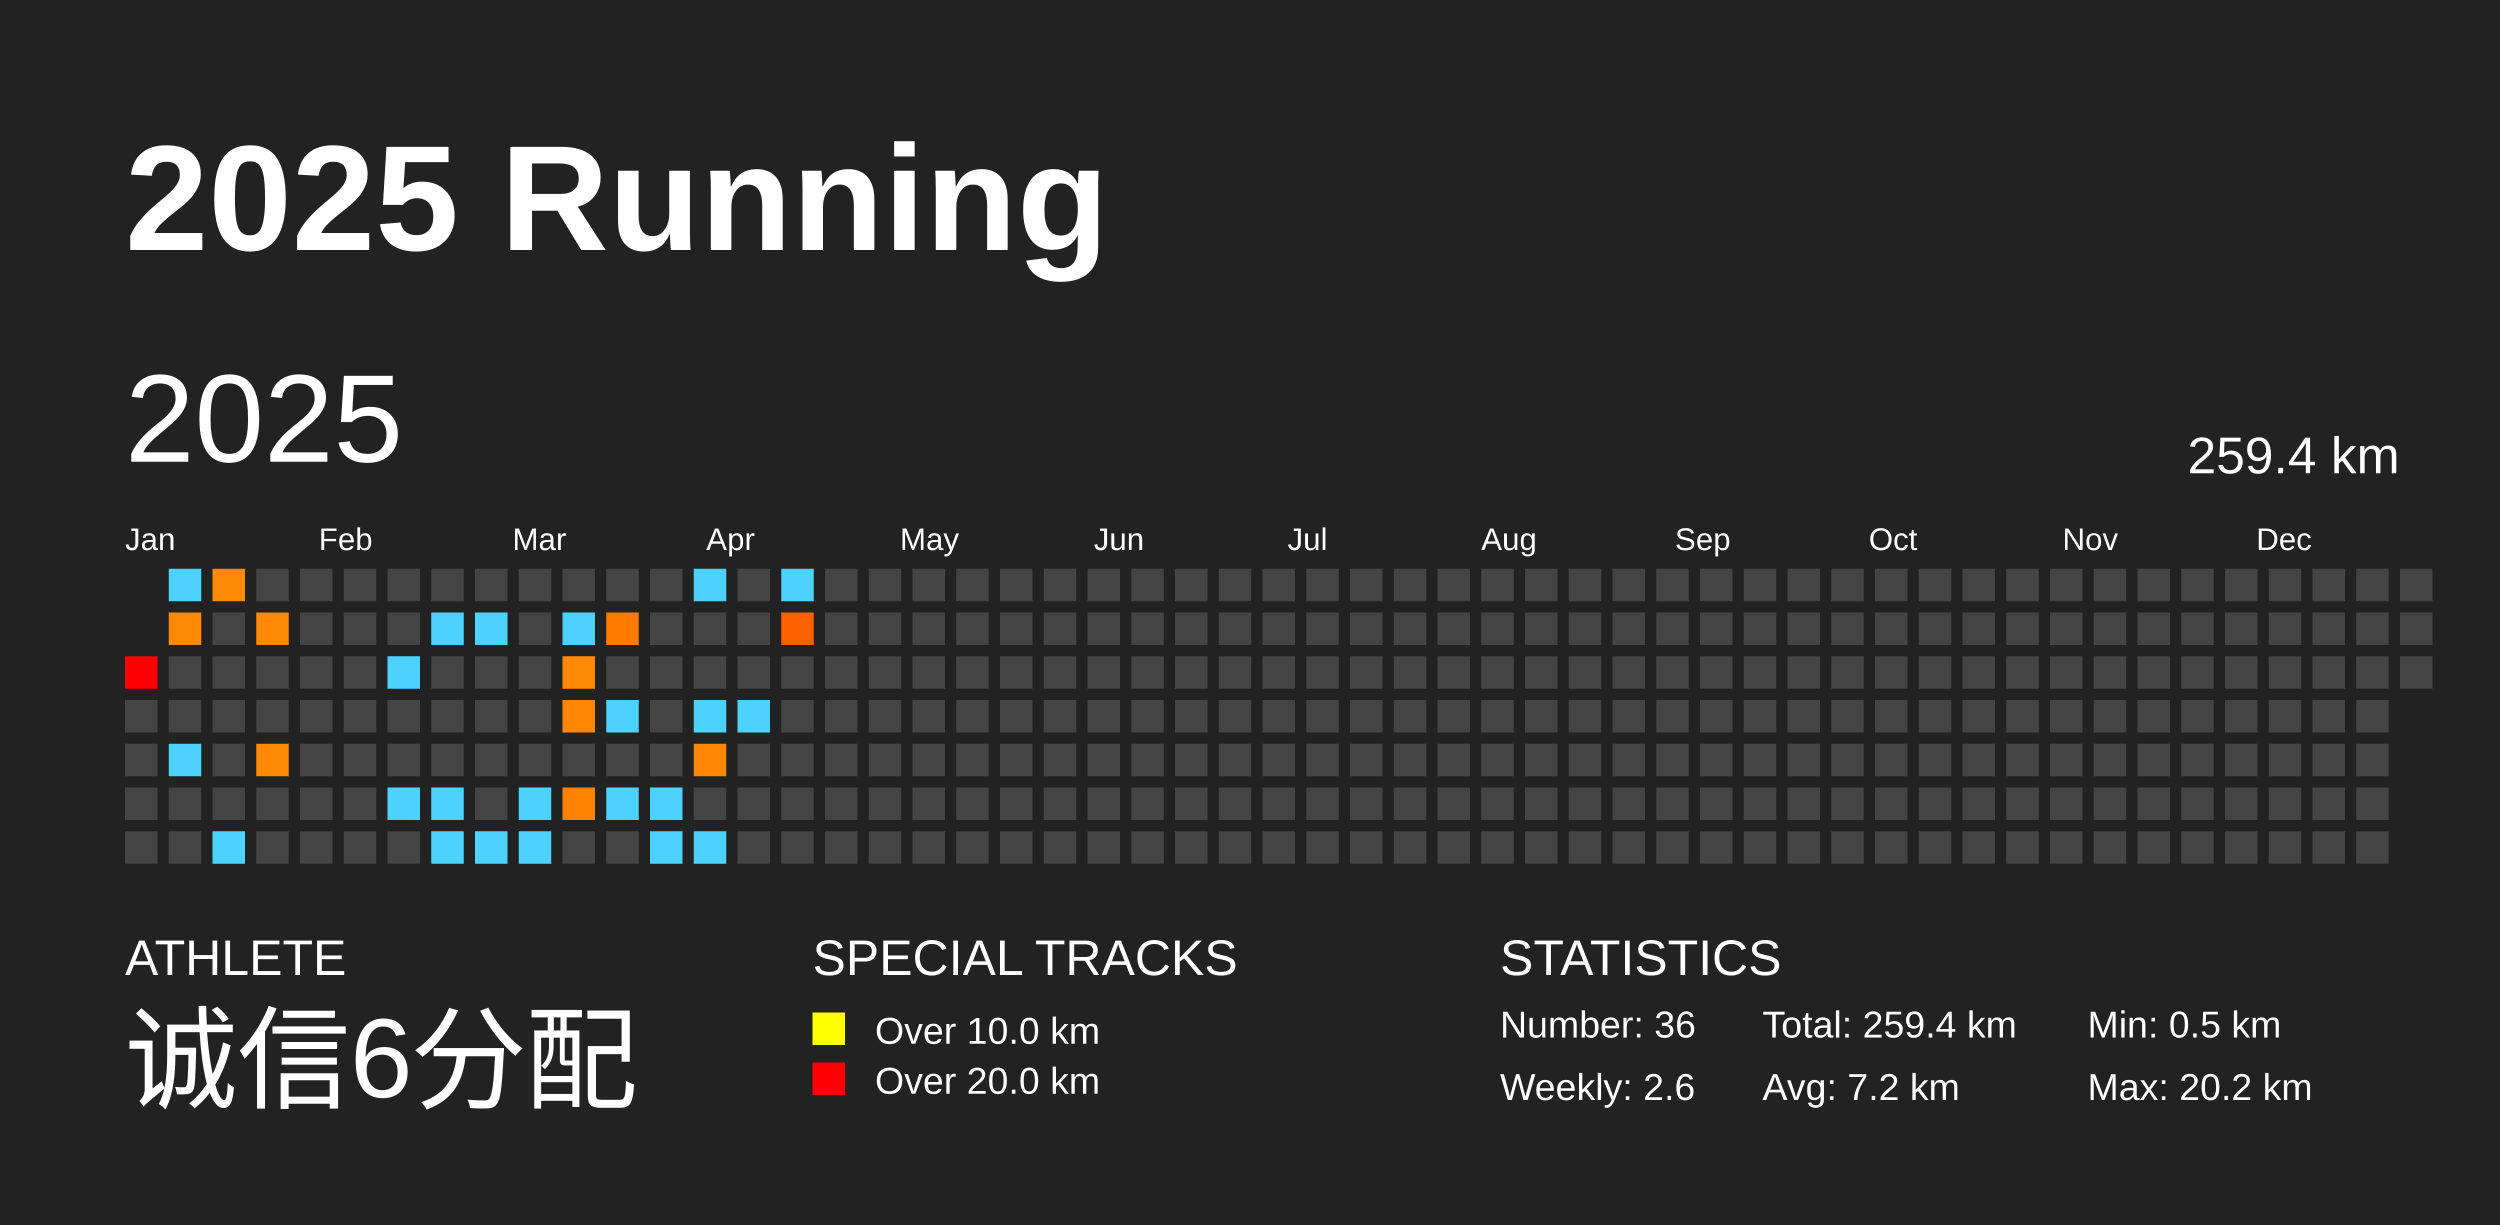
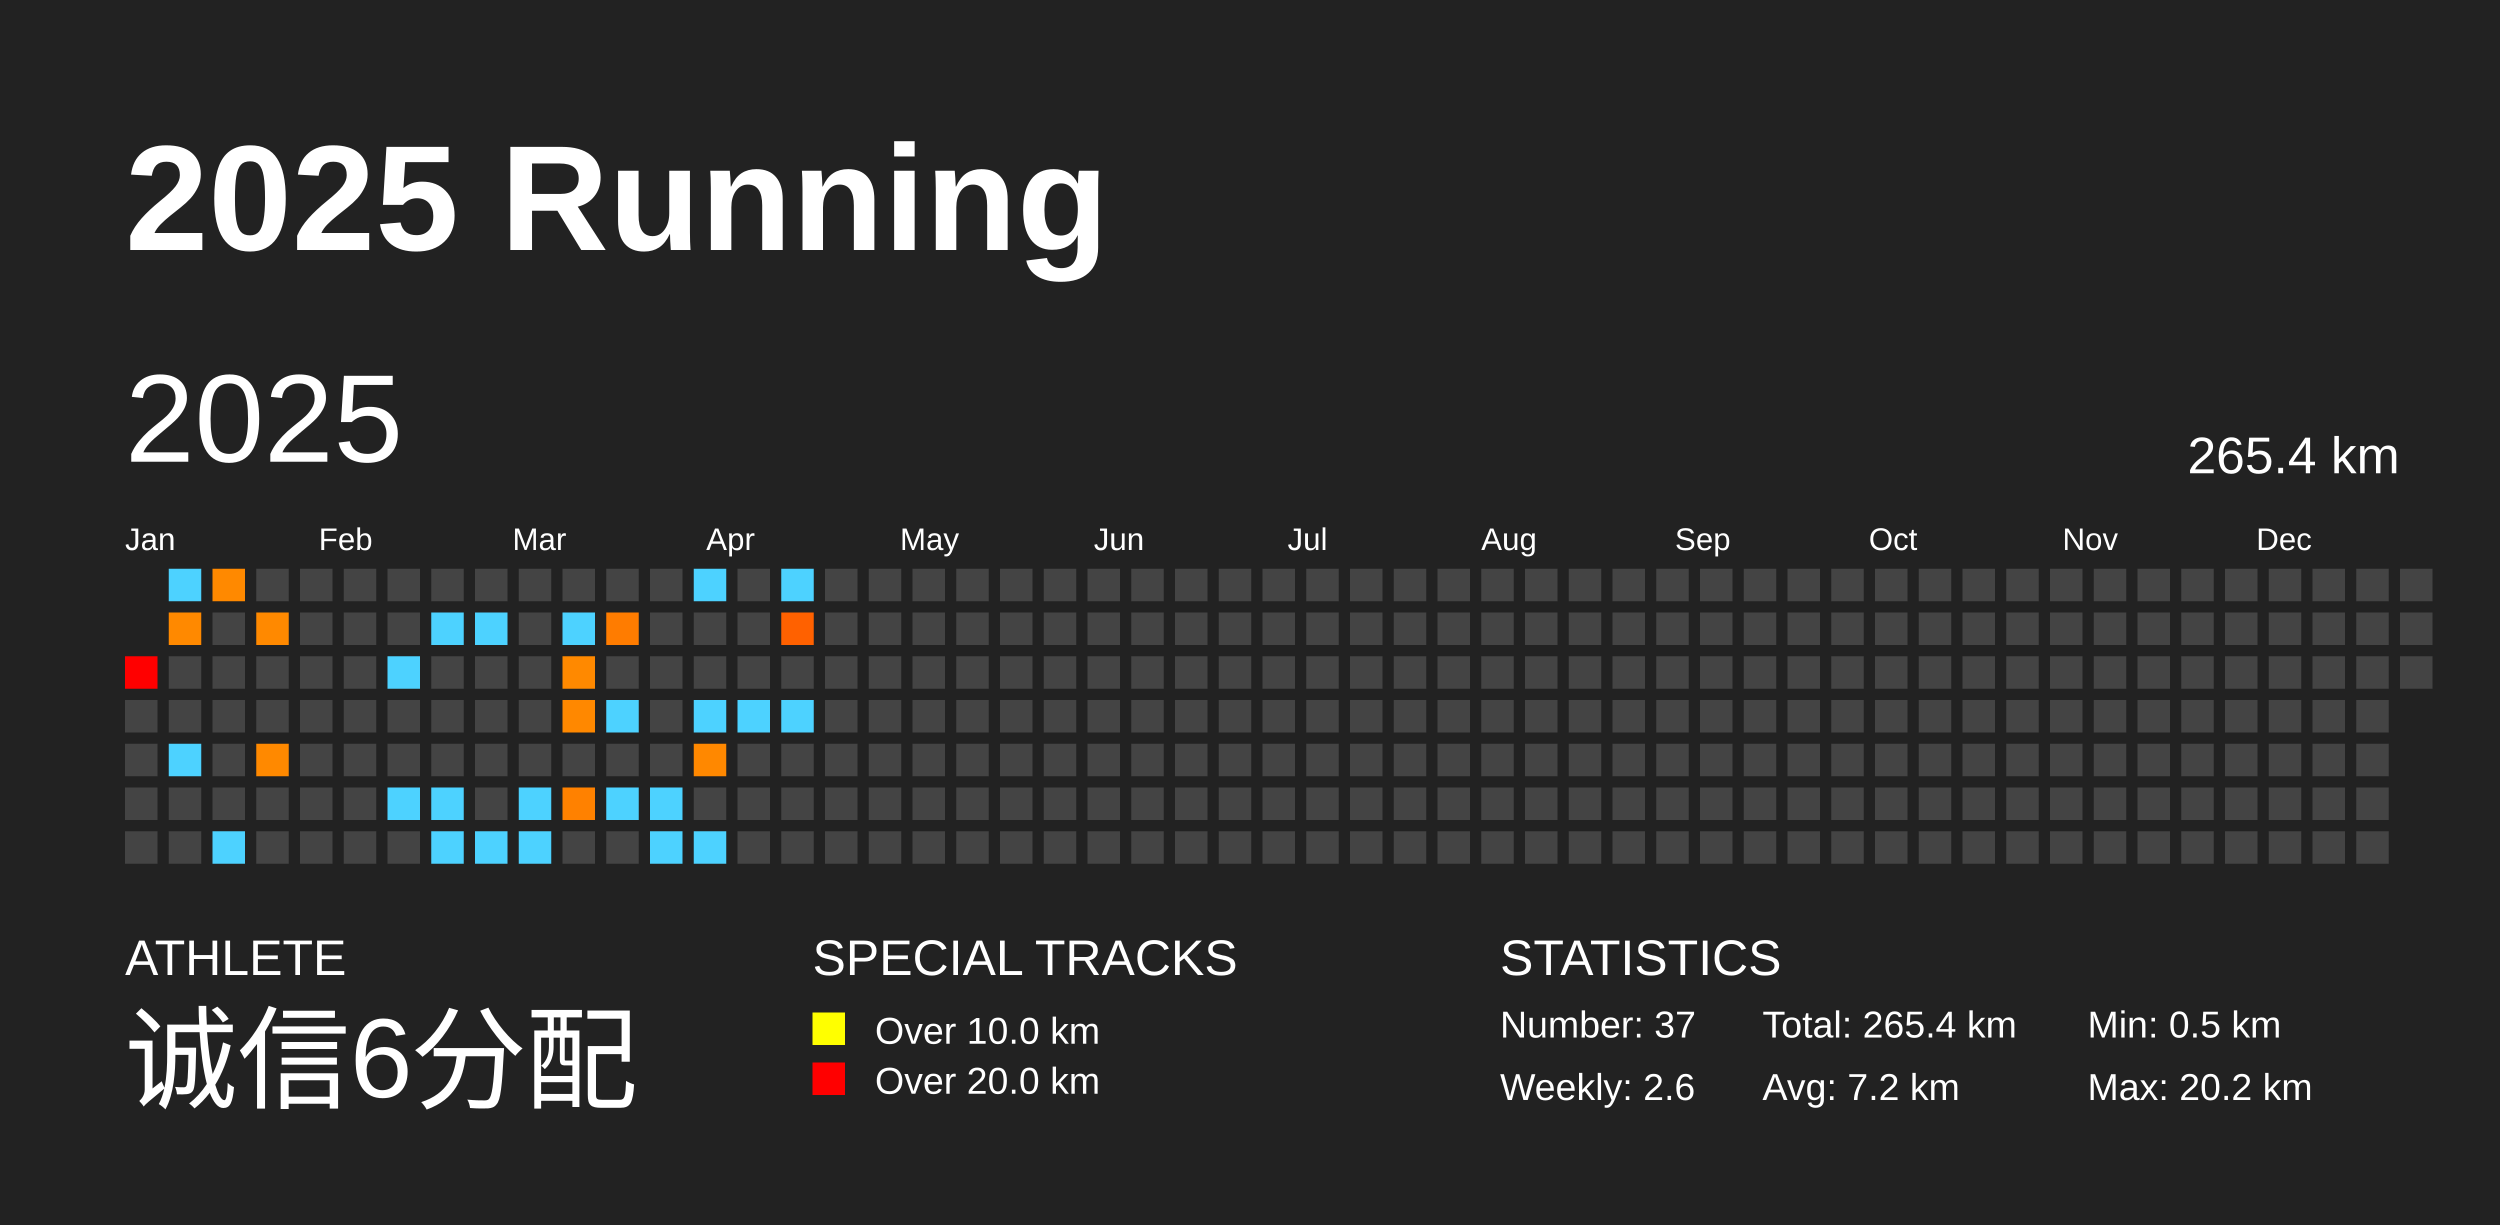
<svg xmlns="http://www.w3.org/2000/svg" baseProfile="full" height="98mm" version="1.1" viewBox="0,0,200,98" width="200mm">
  <defs />
  <rect fill="#222222" height="98" width="200" x="0" y="0" />
  <text fill="#FFFFFF" style="font-size:12px; font-family:Arial; font-weight:bold;" x="10" y="20">2025 Running</text>
  <text fill="#FFFFFF" style="font-size:4px; font-family:Arial" x="10" y="78">ATHLETE</text>
  <text fill="#FFFFFF" style="font-size:9px; font-family:Arial" x="10" y="88">诚信6分配</text>
  <text fill="#FFFFFF" style="font-size:4px; font-family:Arial" x="65" y="78">SPECIAL TRACKS</text>
  <rect fill="yellow" height="2.6" width="2.6" x="65" y="81" />
  <text fill="#FFFFFF" style="font-size:3px; font-family:Arial" x="70" y="83.5">Over 10.0 km</text>
  <rect fill="red" height="2.6" width="2.6" x="65" y="85" />
  <text fill="#FFFFFF" style="font-size:3px; font-family:Arial" x="70" y="87.5">Over 20.0 km</text>
  <text fill="#FFFFFF" style="font-size:4px; font-family:Arial" x="120" y="78">STATISTICS</text>
-   <text fill="#FFFFFF" style="font-size:3px; font-family:Arial" x="120" y="83">Number: 36</text>
+   <text fill="#FFFFFF" style="font-size:3px; font-family:Arial" x="120" y="83">Number: 37</text>
  <text fill="#FFFFFF" style="font-size:3px; font-family:Arial" x="120" y="88">Weekly: 2.6</text>
-   <text fill="#FFFFFF" style="font-size:3px; font-family:Arial" x="141" y="83">Total: 259.4 km</text>
+   <text fill="#FFFFFF" style="font-size:3px; font-family:Arial" x="141" y="83">Total: 265.4 km</text>
  <text fill="#FFFFFF" style="font-size:3px; font-family:Arial" x="141" y="88">Avg: 7.2 km</text>
  <text fill="#FFFFFF" style="font-size:3px; font-family:Arial" x="167" y="83">Min: 0.5 km</text>
  <text fill="#FFFFFF" style="font-size:3px; font-family:Arial" x="167" y="88">Max: 20.2 km</text>
  <text dominant-baseline="hanging" fill="#FFFFFF" style="font-size:10.0px; font-family:Arial;" x="10" y="30">2025</text>
-   <text dominant-baseline="hanging" fill="#FFFFFF" style="font-size:4.125px; font-family:Arial;" x="175" y="35">259.4 km</text>
+   <text dominant-baseline="hanging" fill="#FFFFFF" style="font-size:4.125px; font-family:Arial;" x="175" y="35">265.4 km</text>
  <text fill="#FFFFFF" style="font-size:2.5px; font-family:Arial" x="10.0" y="44">Jan</text>
  <text fill="#FFFFFF" style="font-size:2.5px; font-family:Arial" x="25.5" y="44">Feb</text>
  <text fill="#FFFFFF" style="font-size:2.5px; font-family:Arial" x="41.0" y="44">Mar</text>
  <text fill="#FFFFFF" style="font-size:2.5px; font-family:Arial" x="56.5" y="44">Apr</text>
  <text fill="#FFFFFF" style="font-size:2.5px; font-family:Arial" x="72.0" y="44">May</text>
  <text fill="#FFFFFF" style="font-size:2.5px; font-family:Arial" x="87.5" y="44">Jun</text>
  <text fill="#FFFFFF" style="font-size:2.5px; font-family:Arial" x="103.0" y="44">Jul</text>
  <text fill="#FFFFFF" style="font-size:2.5px; font-family:Arial" x="118.5" y="44">Aug</text>
  <text fill="#FFFFFF" style="font-size:2.5px; font-family:Arial" x="134.0" y="44">Sep</text>
  <text fill="#FFFFFF" style="font-size:2.5px; font-family:Arial" x="149.5" y="44">Oct</text>
  <text fill="#FFFFFF" style="font-size:2.5px; font-family:Arial" x="165.0" y="44">Nov</text>
  <text fill="#FFFFFF" style="font-size:2.5px; font-family:Arial" x="180.5" y="44">Dec</text>
  <rect fill="red" height="2.6" width="2.6" x="10.0" y="52.5" />
  <rect fill="#444444" height="2.6" width="2.6" x="10.0" y="56.0" />
  <rect fill="#444444" height="2.6" width="2.6" x="10.0" y="59.5" />
  <rect fill="#444444" height="2.6" width="2.6" x="10.0" y="63.0" />
  <rect fill="#444444" height="2.6" width="2.6" x="10.0" y="66.5" />
  <rect fill="#4dd2ff" height="2.6" width="2.6" x="13.5" y="45.5" />
  <rect fill="#ff8900" height="2.6" width="2.6" x="13.5" y="49.0" />
  <rect fill="#444444" height="2.6" width="2.6" x="13.5" y="52.5" />
  <rect fill="#444444" height="2.6" width="2.6" x="13.5" y="56.0" />
  <rect fill="#4dd2ff" height="2.6" width="2.6" x="13.5" y="59.5" />
  <rect fill="#444444" height="2.6" width="2.6" x="13.5" y="63.0" />
  <rect fill="#444444" height="2.6" width="2.6" x="13.5" y="66.5" />
  <rect fill="#ff8900" height="2.6" width="2.6" x="17.0" y="45.5" />
  <rect fill="#444444" height="2.6" width="2.6" x="17.0" y="49.0" />
  <rect fill="#444444" height="2.6" width="2.6" x="17.0" y="52.5" />
  <rect fill="#444444" height="2.6" width="2.6" x="17.0" y="56.0" />
  <rect fill="#444444" height="2.6" width="2.6" x="17.0" y="59.5" />
  <rect fill="#444444" height="2.6" width="2.6" x="17.0" y="63.0" />
  <rect fill="#4dd2ff" height="2.6" width="2.6" x="17.0" y="66.5" />
  <rect fill="#444444" height="2.6" width="2.6" x="20.5" y="45.5" />
  <rect fill="#ff8900" height="2.6" width="2.6" x="20.5" y="49.0" />
  <rect fill="#444444" height="2.6" width="2.6" x="20.5" y="52.5" />
  <rect fill="#444444" height="2.6" width="2.6" x="20.5" y="56.0" />
  <rect fill="#ff8900" height="2.6" width="2.6" x="20.5" y="59.5" />
  <rect fill="#444444" height="2.6" width="2.6" x="20.5" y="63.0" />
  <rect fill="#444444" height="2.6" width="2.6" x="20.5" y="66.5" />
  <rect fill="#444444" height="2.6" width="2.6" x="24.0" y="45.5" />
  <rect fill="#444444" height="2.6" width="2.6" x="24.0" y="49.0" />
  <rect fill="#444444" height="2.6" width="2.6" x="24.0" y="52.5" />
  <rect fill="#444444" height="2.6" width="2.6" x="24.0" y="56.0" />
  <rect fill="#444444" height="2.6" width="2.6" x="24.0" y="59.5" />
  <rect fill="#444444" height="2.6" width="2.6" x="24.0" y="63.0" />
  <rect fill="#444444" height="2.6" width="2.6" x="24.0" y="66.5" />
  <rect fill="#444444" height="2.6" width="2.6" x="27.5" y="45.5" />
  <rect fill="#444444" height="2.6" width="2.6" x="27.5" y="49.0" />
  <rect fill="#444444" height="2.6" width="2.6" x="27.5" y="52.5" />
  <rect fill="#444444" height="2.6" width="2.6" x="27.5" y="56.0" />
  <rect fill="#444444" height="2.6" width="2.6" x="27.5" y="59.5" />
  <rect fill="#444444" height="2.6" width="2.6" x="27.5" y="63.0" />
  <rect fill="#444444" height="2.6" width="2.6" x="27.5" y="66.5" />
  <rect fill="#444444" height="2.6" width="2.6" x="31.0" y="45.5" />
  <rect fill="#444444" height="2.6" width="2.6" x="31.0" y="49.0" />
  <rect fill="#4dd2ff" height="2.6" width="2.6" x="31.0" y="52.5" />
  <rect fill="#444444" height="2.6" width="2.6" x="31.0" y="56.0" />
  <rect fill="#444444" height="2.6" width="2.6" x="31.0" y="59.5" />
  <rect fill="#4dd2ff" height="2.6" width="2.6" x="31.0" y="63.0" />
  <rect fill="#444444" height="2.6" width="2.6" x="31.0" y="66.5" />
  <rect fill="#444444" height="2.6" width="2.6" x="34.5" y="45.5" />
  <rect fill="#4dd2ff" height="2.6" width="2.6" x="34.5" y="49.0" />
  <rect fill="#444444" height="2.6" width="2.6" x="34.5" y="52.5" />
  <rect fill="#444444" height="2.6" width="2.6" x="34.5" y="56.0" />
  <rect fill="#444444" height="2.6" width="2.6" x="34.5" y="59.5" />
  <rect fill="#4dd2ff" height="2.6" width="2.6" x="34.5" y="63.0" />
  <rect fill="#4dd2ff" height="2.6" width="2.6" x="34.5" y="66.5" />
  <rect fill="#444444" height="2.6" width="2.6" x="38.0" y="45.5" />
  <rect fill="#4dd2ff" height="2.6" width="2.6" x="38.0" y="49.0" />
  <rect fill="#444444" height="2.6" width="2.6" x="38.0" y="52.5" />
  <rect fill="#444444" height="2.6" width="2.6" x="38.0" y="56.0" />
  <rect fill="#444444" height="2.6" width="2.6" x="38.0" y="59.5" />
  <rect fill="#444444" height="2.6" width="2.6" x="38.0" y="63.0" />
  <rect fill="#4dd2ff" height="2.6" width="2.6" x="38.0" y="66.5" />
  <rect fill="#444444" height="2.6" width="2.6" x="41.5" y="45.5" />
  <rect fill="#444444" height="2.6" width="2.6" x="41.5" y="49.0" />
  <rect fill="#444444" height="2.6" width="2.6" x="41.5" y="52.5" />
  <rect fill="#444444" height="2.6" width="2.6" x="41.5" y="56.0" />
  <rect fill="#444444" height="2.6" width="2.6" x="41.5" y="59.5" />
  <rect fill="#4dd2ff" height="2.6" width="2.6" x="41.5" y="63.0" />
  <rect fill="#4dd2ff" height="2.6" width="2.6" x="41.5" y="66.5" />
  <rect fill="#444444" height="2.6" width="2.6" x="45.0" y="45.5" />
  <rect fill="#4dd2ff" height="2.6" width="2.6" x="45.0" y="49.0" />
  <rect fill="#ff8900" height="2.6" width="2.6" x="45.0" y="52.5" />
  <rect fill="#ff8800" height="2.6" width="2.6" x="45.0" y="56.0" />
  <rect fill="#444444" height="2.6" width="2.6" x="45.0" y="59.5" />
  <rect fill="#ff8100" height="2.6" width="2.6" x="45.0" y="63.0" />
  <rect fill="#444444" height="2.6" width="2.6" x="45.0" y="66.5" />
  <rect fill="#444444" height="2.6" width="2.6" x="48.5" y="45.5" />
  <rect fill="#ff7c00" height="2.6" width="2.6" x="48.5" y="49.0" />
  <rect fill="#444444" height="2.6" width="2.6" x="48.5" y="52.5" />
  <rect fill="#4dd2ff" height="2.6" width="2.6" x="48.5" y="56.0" />
  <rect fill="#444444" height="2.6" width="2.6" x="48.5" y="59.5" />
  <rect fill="#4dd2ff" height="2.6" width="2.6" x="48.5" y="63.0" />
  <rect fill="#444444" height="2.6" width="2.6" x="48.5" y="66.5" />
  <rect fill="#444444" height="2.6" width="2.6" x="52.0" y="45.5" />
  <rect fill="#444444" height="2.6" width="2.6" x="52.0" y="49.0" />
  <rect fill="#444444" height="2.6" width="2.6" x="52.0" y="52.5" />
  <rect fill="#444444" height="2.6" width="2.6" x="52.0" y="56.0" />
  <rect fill="#444444" height="2.6" width="2.6" x="52.0" y="59.5" />
  <rect fill="#4dd2ff" height="2.6" width="2.6" x="52.0" y="63.0" />
  <rect fill="#4dd2ff" height="2.6" width="2.6" x="52.0" y="66.5" />
  <rect fill="#4dd2ff" height="2.6" width="2.6" x="55.5" y="45.5" />
  <rect fill="#444444" height="2.6" width="2.6" x="55.5" y="49.0" />
  <rect fill="#444444" height="2.6" width="2.6" x="55.5" y="52.5" />
  <rect fill="#4dd2ff" height="2.6" width="2.6" x="55.5" y="56.0" />
  <rect fill="#ff8800" height="2.6" width="2.6" x="55.5" y="59.5" />
  <rect fill="#444444" height="2.6" width="2.6" x="55.5" y="63.0" />
  <rect fill="#4dd2ff" height="2.6" width="2.6" x="55.5" y="66.5" />
  <rect fill="#444444" height="2.6" width="2.6" x="59.0" y="45.5" />
  <rect fill="#444444" height="2.6" width="2.6" x="59.0" y="49.0" />
  <rect fill="#444444" height="2.6" width="2.6" x="59.0" y="52.5" />
  <rect fill="#4dd2ff" height="2.6" width="2.6" x="59.0" y="56.0" />
  <rect fill="#444444" height="2.6" width="2.6" x="59.0" y="59.5" />
  <rect fill="#444444" height="2.6" width="2.6" x="59.0" y="63.0" />
  <rect fill="#444444" height="2.6" width="2.6" x="59.0" y="66.5" />
  <rect fill="#4dd2ff" height="2.6" width="2.6" x="62.5" y="45.5" />
  <rect fill="#ff6100" height="2.6" width="2.6" x="62.5" y="49.0" />
  <rect fill="#444444" height="2.6" width="2.6" x="62.5" y="52.5" />
-   <rect fill="#444444" height="2.6" width="2.6" x="62.5" y="56.0" />
+   <rect fill="#4dd2ff" height="2.6" width="2.6" x="62.5" y="56.0" />
  <rect fill="#444444" height="2.6" width="2.6" x="62.5" y="59.5" />
  <rect fill="#444444" height="2.6" width="2.6" x="62.5" y="63.0" />
  <rect fill="#444444" height="2.6" width="2.6" x="62.5" y="66.5" />
  <rect fill="#444444" height="2.6" width="2.6" x="66.0" y="45.5" />
  <rect fill="#444444" height="2.6" width="2.6" x="66.0" y="49.0" />
  <rect fill="#444444" height="2.6" width="2.6" x="66.0" y="52.5" />
  <rect fill="#444444" height="2.6" width="2.6" x="66.0" y="56.0" />
  <rect fill="#444444" height="2.6" width="2.6" x="66.0" y="59.5" />
  <rect fill="#444444" height="2.6" width="2.6" x="66.0" y="63.0" />
  <rect fill="#444444" height="2.6" width="2.6" x="66.0" y="66.5" />
  <rect fill="#444444" height="2.6" width="2.6" x="69.5" y="45.5" />
  <rect fill="#444444" height="2.6" width="2.6" x="69.5" y="49.0" />
  <rect fill="#444444" height="2.6" width="2.6" x="69.5" y="52.5" />
  <rect fill="#444444" height="2.6" width="2.6" x="69.5" y="56.0" />
  <rect fill="#444444" height="2.6" width="2.6" x="69.5" y="59.5" />
  <rect fill="#444444" height="2.6" width="2.6" x="69.5" y="63.0" />
  <rect fill="#444444" height="2.6" width="2.6" x="69.5" y="66.5" />
  <rect fill="#444444" height="2.6" width="2.6" x="73.0" y="45.5" />
  <rect fill="#444444" height="2.6" width="2.6" x="73.0" y="49.0" />
  <rect fill="#444444" height="2.6" width="2.6" x="73.0" y="52.5" />
  <rect fill="#444444" height="2.6" width="2.6" x="73.0" y="56.0" />
  <rect fill="#444444" height="2.6" width="2.6" x="73.0" y="59.5" />
  <rect fill="#444444" height="2.6" width="2.6" x="73.0" y="63.0" />
  <rect fill="#444444" height="2.6" width="2.6" x="73.0" y="66.5" />
  <rect fill="#444444" height="2.6" width="2.6" x="76.5" y="45.5" />
  <rect fill="#444444" height="2.6" width="2.6" x="76.5" y="49.0" />
  <rect fill="#444444" height="2.6" width="2.6" x="76.5" y="52.5" />
  <rect fill="#444444" height="2.6" width="2.6" x="76.5" y="56.0" />
  <rect fill="#444444" height="2.6" width="2.6" x="76.5" y="59.5" />
  <rect fill="#444444" height="2.6" width="2.6" x="76.5" y="63.0" />
  <rect fill="#444444" height="2.6" width="2.6" x="76.5" y="66.5" />
  <rect fill="#444444" height="2.6" width="2.6" x="80.0" y="45.5" />
  <rect fill="#444444" height="2.6" width="2.6" x="80.0" y="49.0" />
  <rect fill="#444444" height="2.6" width="2.6" x="80.0" y="52.5" />
  <rect fill="#444444" height="2.6" width="2.6" x="80.0" y="56.0" />
  <rect fill="#444444" height="2.6" width="2.6" x="80.0" y="59.5" />
  <rect fill="#444444" height="2.6" width="2.6" x="80.0" y="63.0" />
  <rect fill="#444444" height="2.6" width="2.6" x="80.0" y="66.5" />
  <rect fill="#444444" height="2.6" width="2.6" x="83.5" y="45.5" />
  <rect fill="#444444" height="2.6" width="2.6" x="83.5" y="49.0" />
  <rect fill="#444444" height="2.6" width="2.6" x="83.5" y="52.5" />
  <rect fill="#444444" height="2.6" width="2.6" x="83.5" y="56.0" />
  <rect fill="#444444" height="2.6" width="2.6" x="83.5" y="59.5" />
  <rect fill="#444444" height="2.6" width="2.6" x="83.5" y="63.0" />
  <rect fill="#444444" height="2.6" width="2.6" x="83.5" y="66.5" />
  <rect fill="#444444" height="2.6" width="2.6" x="87.0" y="45.5" />
  <rect fill="#444444" height="2.6" width="2.6" x="87.0" y="49.0" />
  <rect fill="#444444" height="2.6" width="2.6" x="87.0" y="52.5" />
  <rect fill="#444444" height="2.6" width="2.6" x="87.0" y="56.0" />
  <rect fill="#444444" height="2.6" width="2.6" x="87.0" y="59.5" />
  <rect fill="#444444" height="2.6" width="2.6" x="87.0" y="63.0" />
  <rect fill="#444444" height="2.6" width="2.6" x="87.0" y="66.5" />
  <rect fill="#444444" height="2.6" width="2.6" x="90.5" y="45.5" />
  <rect fill="#444444" height="2.6" width="2.6" x="90.5" y="49.0" />
  <rect fill="#444444" height="2.6" width="2.6" x="90.5" y="52.5" />
  <rect fill="#444444" height="2.6" width="2.6" x="90.5" y="56.0" />
  <rect fill="#444444" height="2.6" width="2.6" x="90.5" y="59.5" />
  <rect fill="#444444" height="2.6" width="2.6" x="90.5" y="63.0" />
  <rect fill="#444444" height="2.6" width="2.6" x="90.5" y="66.5" />
  <rect fill="#444444" height="2.6" width="2.6" x="94.0" y="45.5" />
  <rect fill="#444444" height="2.6" width="2.6" x="94.0" y="49.0" />
  <rect fill="#444444" height="2.6" width="2.6" x="94.0" y="52.5" />
  <rect fill="#444444" height="2.6" width="2.6" x="94.0" y="56.0" />
  <rect fill="#444444" height="2.6" width="2.6" x="94.0" y="59.5" />
  <rect fill="#444444" height="2.6" width="2.6" x="94.0" y="63.0" />
  <rect fill="#444444" height="2.6" width="2.6" x="94.0" y="66.5" />
  <rect fill="#444444" height="2.6" width="2.6" x="97.5" y="45.5" />
  <rect fill="#444444" height="2.6" width="2.6" x="97.5" y="49.0" />
  <rect fill="#444444" height="2.6" width="2.6" x="97.5" y="52.5" />
  <rect fill="#444444" height="2.6" width="2.6" x="97.5" y="56.0" />
  <rect fill="#444444" height="2.6" width="2.6" x="97.5" y="59.5" />
  <rect fill="#444444" height="2.6" width="2.6" x="97.5" y="63.0" />
  <rect fill="#444444" height="2.6" width="2.6" x="97.5" y="66.5" />
  <rect fill="#444444" height="2.6" width="2.6" x="101.0" y="45.5" />
  <rect fill="#444444" height="2.6" width="2.6" x="101.0" y="49.0" />
  <rect fill="#444444" height="2.6" width="2.6" x="101.0" y="52.5" />
  <rect fill="#444444" height="2.6" width="2.6" x="101.0" y="56.0" />
  <rect fill="#444444" height="2.6" width="2.6" x="101.0" y="59.5" />
  <rect fill="#444444" height="2.6" width="2.6" x="101.0" y="63.0" />
  <rect fill="#444444" height="2.6" width="2.6" x="101.0" y="66.5" />
  <rect fill="#444444" height="2.6" width="2.6" x="104.5" y="45.5" />
  <rect fill="#444444" height="2.6" width="2.6" x="104.5" y="49.0" />
  <rect fill="#444444" height="2.6" width="2.6" x="104.5" y="52.5" />
  <rect fill="#444444" height="2.6" width="2.6" x="104.5" y="56.0" />
  <rect fill="#444444" height="2.6" width="2.6" x="104.5" y="59.5" />
  <rect fill="#444444" height="2.6" width="2.6" x="104.5" y="63.0" />
  <rect fill="#444444" height="2.6" width="2.6" x="104.5" y="66.5" />
  <rect fill="#444444" height="2.6" width="2.6" x="108.0" y="45.5" />
  <rect fill="#444444" height="2.6" width="2.6" x="108.0" y="49.0" />
  <rect fill="#444444" height="2.6" width="2.6" x="108.0" y="52.5" />
  <rect fill="#444444" height="2.6" width="2.6" x="108.0" y="56.0" />
  <rect fill="#444444" height="2.6" width="2.6" x="108.0" y="59.5" />
  <rect fill="#444444" height="2.6" width="2.6" x="108.0" y="63.0" />
  <rect fill="#444444" height="2.6" width="2.6" x="108.0" y="66.5" />
  <rect fill="#444444" height="2.6" width="2.6" x="111.5" y="45.5" />
  <rect fill="#444444" height="2.6" width="2.6" x="111.5" y="49.0" />
  <rect fill="#444444" height="2.6" width="2.6" x="111.5" y="52.5" />
  <rect fill="#444444" height="2.6" width="2.6" x="111.5" y="56.0" />
  <rect fill="#444444" height="2.6" width="2.6" x="111.5" y="59.5" />
  <rect fill="#444444" height="2.6" width="2.6" x="111.5" y="63.0" />
  <rect fill="#444444" height="2.6" width="2.6" x="111.5" y="66.5" />
  <rect fill="#444444" height="2.6" width="2.6" x="115.0" y="45.5" />
  <rect fill="#444444" height="2.6" width="2.6" x="115.0" y="49.0" />
  <rect fill="#444444" height="2.6" width="2.6" x="115.0" y="52.5" />
  <rect fill="#444444" height="2.6" width="2.6" x="115.0" y="56.0" />
  <rect fill="#444444" height="2.6" width="2.6" x="115.0" y="59.5" />
  <rect fill="#444444" height="2.6" width="2.6" x="115.0" y="63.0" />
  <rect fill="#444444" height="2.6" width="2.6" x="115.0" y="66.5" />
  <rect fill="#444444" height="2.6" width="2.6" x="118.5" y="45.5" />
  <rect fill="#444444" height="2.6" width="2.6" x="118.5" y="49.0" />
  <rect fill="#444444" height="2.6" width="2.6" x="118.5" y="52.5" />
  <rect fill="#444444" height="2.6" width="2.6" x="118.5" y="56.0" />
  <rect fill="#444444" height="2.6" width="2.6" x="118.5" y="59.5" />
  <rect fill="#444444" height="2.6" width="2.6" x="118.5" y="63.0" />
  <rect fill="#444444" height="2.6" width="2.6" x="118.5" y="66.5" />
  <rect fill="#444444" height="2.6" width="2.6" x="122.0" y="45.5" />
  <rect fill="#444444" height="2.6" width="2.6" x="122.0" y="49.0" />
  <rect fill="#444444" height="2.6" width="2.6" x="122.0" y="52.5" />
  <rect fill="#444444" height="2.6" width="2.6" x="122.0" y="56.0" />
  <rect fill="#444444" height="2.6" width="2.6" x="122.0" y="59.5" />
  <rect fill="#444444" height="2.6" width="2.6" x="122.0" y="63.0" />
  <rect fill="#444444" height="2.6" width="2.6" x="122.0" y="66.5" />
  <rect fill="#444444" height="2.6" width="2.6" x="125.5" y="45.5" />
  <rect fill="#444444" height="2.6" width="2.6" x="125.5" y="49.0" />
  <rect fill="#444444" height="2.6" width="2.6" x="125.5" y="52.5" />
  <rect fill="#444444" height="2.6" width="2.6" x="125.5" y="56.0" />
  <rect fill="#444444" height="2.6" width="2.6" x="125.5" y="59.5" />
  <rect fill="#444444" height="2.6" width="2.6" x="125.5" y="63.0" />
  <rect fill="#444444" height="2.6" width="2.6" x="125.5" y="66.5" />
  <rect fill="#444444" height="2.6" width="2.6" x="129.0" y="45.5" />
  <rect fill="#444444" height="2.6" width="2.6" x="129.0" y="49.0" />
  <rect fill="#444444" height="2.6" width="2.6" x="129.0" y="52.5" />
  <rect fill="#444444" height="2.6" width="2.6" x="129.0" y="56.0" />
  <rect fill="#444444" height="2.6" width="2.6" x="129.0" y="59.5" />
  <rect fill="#444444" height="2.6" width="2.6" x="129.0" y="63.0" />
  <rect fill="#444444" height="2.6" width="2.6" x="129.0" y="66.5" />
  <rect fill="#444444" height="2.6" width="2.6" x="132.5" y="45.5" />
  <rect fill="#444444" height="2.6" width="2.6" x="132.5" y="49.0" />
  <rect fill="#444444" height="2.6" width="2.6" x="132.5" y="52.5" />
  <rect fill="#444444" height="2.6" width="2.6" x="132.5" y="56.0" />
  <rect fill="#444444" height="2.6" width="2.6" x="132.5" y="59.5" />
  <rect fill="#444444" height="2.6" width="2.6" x="132.5" y="63.0" />
  <rect fill="#444444" height="2.6" width="2.6" x="132.5" y="66.5" />
  <rect fill="#444444" height="2.6" width="2.6" x="136.0" y="45.5" />
  <rect fill="#444444" height="2.6" width="2.6" x="136.0" y="49.0" />
  <rect fill="#444444" height="2.6" width="2.6" x="136.0" y="52.5" />
  <rect fill="#444444" height="2.6" width="2.6" x="136.0" y="56.0" />
  <rect fill="#444444" height="2.6" width="2.6" x="136.0" y="59.5" />
  <rect fill="#444444" height="2.6" width="2.6" x="136.0" y="63.0" />
  <rect fill="#444444" height="2.6" width="2.6" x="136.0" y="66.5" />
  <rect fill="#444444" height="2.6" width="2.6" x="139.5" y="45.5" />
  <rect fill="#444444" height="2.6" width="2.6" x="139.5" y="49.0" />
  <rect fill="#444444" height="2.6" width="2.6" x="139.5" y="52.5" />
  <rect fill="#444444" height="2.6" width="2.6" x="139.5" y="56.0" />
  <rect fill="#444444" height="2.6" width="2.6" x="139.5" y="59.5" />
  <rect fill="#444444" height="2.6" width="2.6" x="139.5" y="63.0" />
  <rect fill="#444444" height="2.6" width="2.6" x="139.5" y="66.5" />
  <rect fill="#444444" height="2.6" width="2.6" x="143.0" y="45.5" />
  <rect fill="#444444" height="2.6" width="2.6" x="143.0" y="49.0" />
  <rect fill="#444444" height="2.6" width="2.6" x="143.0" y="52.5" />
  <rect fill="#444444" height="2.6" width="2.6" x="143.0" y="56.0" />
  <rect fill="#444444" height="2.6" width="2.6" x="143.0" y="59.5" />
  <rect fill="#444444" height="2.6" width="2.6" x="143.0" y="63.0" />
  <rect fill="#444444" height="2.6" width="2.6" x="143.0" y="66.5" />
  <rect fill="#444444" height="2.6" width="2.6" x="146.5" y="45.5" />
  <rect fill="#444444" height="2.6" width="2.6" x="146.5" y="49.0" />
  <rect fill="#444444" height="2.6" width="2.6" x="146.5" y="52.5" />
  <rect fill="#444444" height="2.6" width="2.6" x="146.5" y="56.0" />
  <rect fill="#444444" height="2.6" width="2.6" x="146.5" y="59.5" />
  <rect fill="#444444" height="2.6" width="2.6" x="146.5" y="63.0" />
  <rect fill="#444444" height="2.6" width="2.6" x="146.5" y="66.5" />
  <rect fill="#444444" height="2.6" width="2.6" x="150.0" y="45.5" />
  <rect fill="#444444" height="2.6" width="2.6" x="150.0" y="49.0" />
  <rect fill="#444444" height="2.6" width="2.6" x="150.0" y="52.5" />
  <rect fill="#444444" height="2.6" width="2.6" x="150.0" y="56.0" />
  <rect fill="#444444" height="2.6" width="2.6" x="150.0" y="59.5" />
  <rect fill="#444444" height="2.6" width="2.6" x="150.0" y="63.0" />
  <rect fill="#444444" height="2.6" width="2.6" x="150.0" y="66.5" />
  <rect fill="#444444" height="2.6" width="2.6" x="153.5" y="45.5" />
  <rect fill="#444444" height="2.6" width="2.6" x="153.5" y="49.0" />
  <rect fill="#444444" height="2.6" width="2.6" x="153.5" y="52.5" />
  <rect fill="#444444" height="2.6" width="2.6" x="153.5" y="56.0" />
  <rect fill="#444444" height="2.6" width="2.6" x="153.5" y="59.5" />
  <rect fill="#444444" height="2.6" width="2.6" x="153.5" y="63.0" />
  <rect fill="#444444" height="2.6" width="2.6" x="153.5" y="66.5" />
  <rect fill="#444444" height="2.6" width="2.6" x="157.0" y="45.5" />
  <rect fill="#444444" height="2.6" width="2.6" x="157.0" y="49.0" />
  <rect fill="#444444" height="2.6" width="2.6" x="157.0" y="52.5" />
  <rect fill="#444444" height="2.6" width="2.6" x="157.0" y="56.0" />
  <rect fill="#444444" height="2.6" width="2.6" x="157.0" y="59.5" />
  <rect fill="#444444" height="2.6" width="2.6" x="157.0" y="63.0" />
  <rect fill="#444444" height="2.6" width="2.6" x="157.0" y="66.5" />
  <rect fill="#444444" height="2.6" width="2.6" x="160.5" y="45.5" />
  <rect fill="#444444" height="2.6" width="2.6" x="160.5" y="49.0" />
  <rect fill="#444444" height="2.6" width="2.6" x="160.5" y="52.5" />
  <rect fill="#444444" height="2.6" width="2.6" x="160.5" y="56.0" />
  <rect fill="#444444" height="2.6" width="2.6" x="160.5" y="59.5" />
  <rect fill="#444444" height="2.6" width="2.6" x="160.5" y="63.0" />
  <rect fill="#444444" height="2.6" width="2.6" x="160.5" y="66.5" />
  <rect fill="#444444" height="2.6" width="2.6" x="164.0" y="45.5" />
  <rect fill="#444444" height="2.6" width="2.6" x="164.0" y="49.0" />
  <rect fill="#444444" height="2.6" width="2.6" x="164.0" y="52.5" />
  <rect fill="#444444" height="2.6" width="2.6" x="164.0" y="56.0" />
  <rect fill="#444444" height="2.6" width="2.6" x="164.0" y="59.5" />
  <rect fill="#444444" height="2.6" width="2.6" x="164.0" y="63.0" />
  <rect fill="#444444" height="2.6" width="2.6" x="164.0" y="66.5" />
  <rect fill="#444444" height="2.6" width="2.6" x="167.5" y="45.5" />
  <rect fill="#444444" height="2.6" width="2.6" x="167.5" y="49.0" />
  <rect fill="#444444" height="2.6" width="2.6" x="167.5" y="52.5" />
  <rect fill="#444444" height="2.6" width="2.6" x="167.5" y="56.0" />
  <rect fill="#444444" height="2.6" width="2.6" x="167.5" y="59.5" />
  <rect fill="#444444" height="2.6" width="2.6" x="167.5" y="63.0" />
  <rect fill="#444444" height="2.6" width="2.6" x="167.5" y="66.5" />
  <rect fill="#444444" height="2.6" width="2.6" x="171.0" y="45.5" />
  <rect fill="#444444" height="2.6" width="2.6" x="171.0" y="49.0" />
  <rect fill="#444444" height="2.6" width="2.6" x="171.0" y="52.5" />
  <rect fill="#444444" height="2.6" width="2.6" x="171.0" y="56.0" />
  <rect fill="#444444" height="2.6" width="2.6" x="171.0" y="59.5" />
  <rect fill="#444444" height="2.6" width="2.6" x="171.0" y="63.0" />
  <rect fill="#444444" height="2.6" width="2.6" x="171.0" y="66.5" />
  <rect fill="#444444" height="2.6" width="2.6" x="174.5" y="45.5" />
  <rect fill="#444444" height="2.6" width="2.6" x="174.5" y="49.0" />
  <rect fill="#444444" height="2.6" width="2.6" x="174.5" y="52.5" />
  <rect fill="#444444" height="2.6" width="2.6" x="174.5" y="56.0" />
  <rect fill="#444444" height="2.6" width="2.6" x="174.5" y="59.5" />
  <rect fill="#444444" height="2.6" width="2.6" x="174.5" y="63.0" />
  <rect fill="#444444" height="2.6" width="2.6" x="174.5" y="66.5" />
  <rect fill="#444444" height="2.6" width="2.6" x="178.0" y="45.5" />
  <rect fill="#444444" height="2.6" width="2.6" x="178.0" y="49.0" />
  <rect fill="#444444" height="2.6" width="2.6" x="178.0" y="52.5" />
  <rect fill="#444444" height="2.6" width="2.6" x="178.0" y="56.0" />
  <rect fill="#444444" height="2.6" width="2.6" x="178.0" y="59.5" />
  <rect fill="#444444" height="2.6" width="2.6" x="178.0" y="63.0" />
  <rect fill="#444444" height="2.6" width="2.6" x="178.0" y="66.5" />
  <rect fill="#444444" height="2.6" width="2.6" x="181.5" y="45.5" />
  <rect fill="#444444" height="2.6" width="2.6" x="181.5" y="49.0" />
  <rect fill="#444444" height="2.6" width="2.6" x="181.5" y="52.5" />
  <rect fill="#444444" height="2.6" width="2.6" x="181.5" y="56.0" />
  <rect fill="#444444" height="2.6" width="2.6" x="181.5" y="59.5" />
  <rect fill="#444444" height="2.6" width="2.6" x="181.5" y="63.0" />
  <rect fill="#444444" height="2.6" width="2.6" x="181.5" y="66.5" />
  <rect fill="#444444" height="2.6" width="2.6" x="185.0" y="45.5" />
  <rect fill="#444444" height="2.6" width="2.6" x="185.0" y="49.0" />
  <rect fill="#444444" height="2.6" width="2.6" x="185.0" y="52.5" />
  <rect fill="#444444" height="2.6" width="2.6" x="185.0" y="56.0" />
  <rect fill="#444444" height="2.6" width="2.6" x="185.0" y="59.5" />
  <rect fill="#444444" height="2.6" width="2.6" x="185.0" y="63.0" />
  <rect fill="#444444" height="2.6" width="2.6" x="185.0" y="66.5" />
  <rect fill="#444444" height="2.6" width="2.6" x="188.5" y="45.5" />
  <rect fill="#444444" height="2.6" width="2.6" x="188.5" y="49.0" />
  <rect fill="#444444" height="2.6" width="2.6" x="188.5" y="52.5" />
  <rect fill="#444444" height="2.6" width="2.6" x="188.5" y="56.0" />
  <rect fill="#444444" height="2.6" width="2.6" x="188.5" y="59.5" />
  <rect fill="#444444" height="2.6" width="2.6" x="188.5" y="63.0" />
  <rect fill="#444444" height="2.6" width="2.6" x="188.5" y="66.5" />
  <rect fill="#444444" height="2.6" width="2.6" x="192.0" y="45.5" />
  <rect fill="#444444" height="2.6" width="2.6" x="192.0" y="49.0" />
  <rect fill="#444444" height="2.6" width="2.6" x="192.0" y="52.5" />
</svg>
